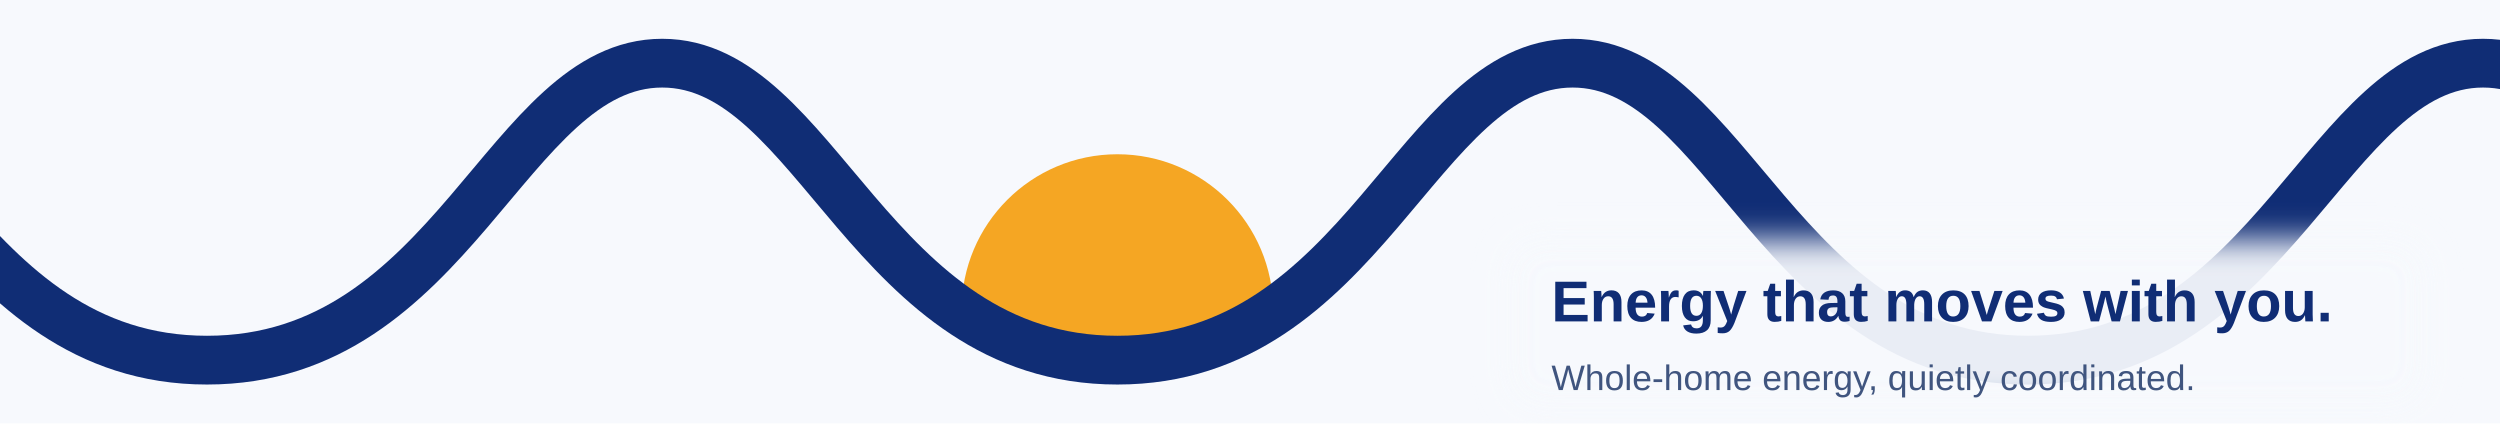
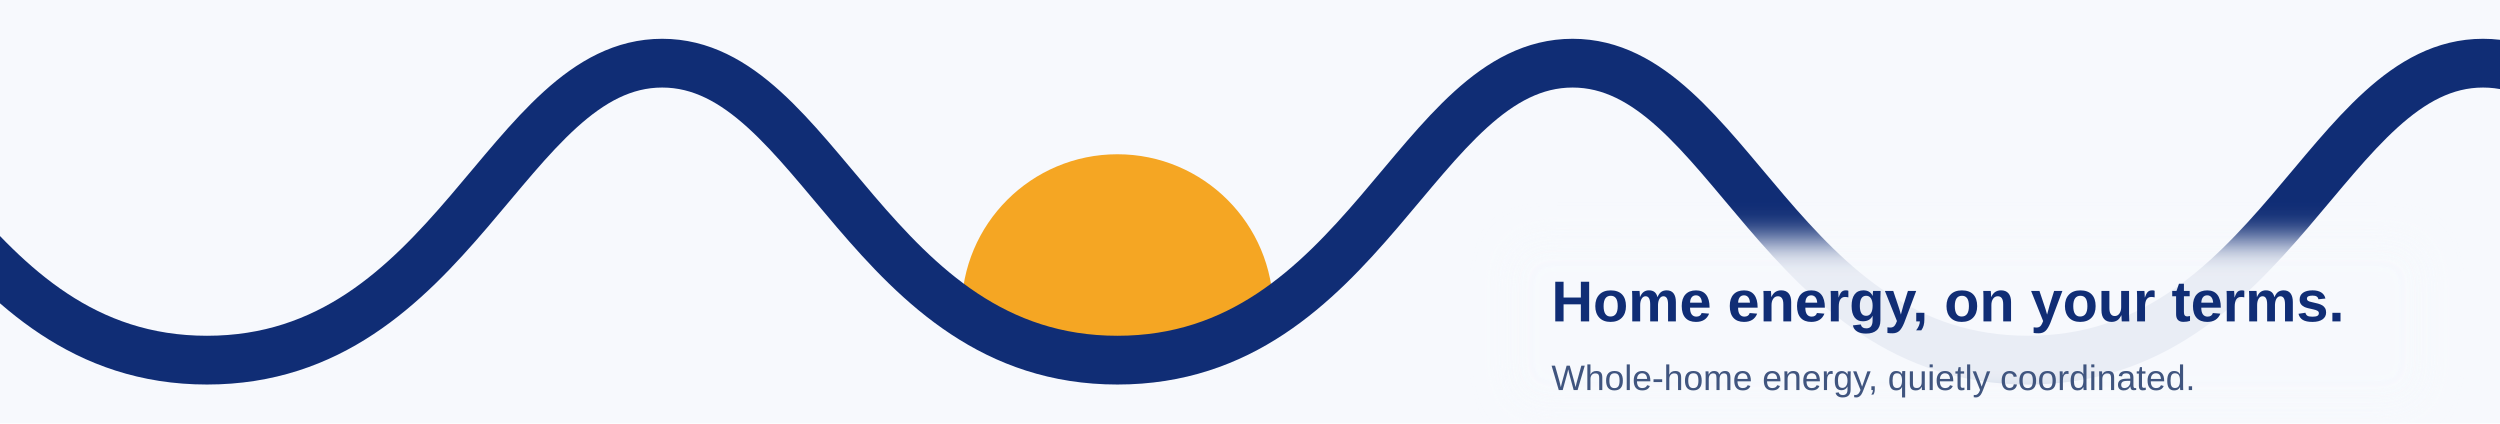
<svg xmlns="http://www.w3.org/2000/svg" width="1128" height="191" viewBox="0 0 1128 191">
  <defs>
    <filter id="soft-panel" x="-10%" y="-25%" width="120%" height="150%">
      <feGaussianBlur stdDeviation="7" />
    </filter>
    <clipPath id="sun-above-wave">
      <path d="M-112 28.5 C-41.985 28.5 -17.76 162.5 93.39 162.5 S228.765 28.5 298.78 28.5 C368.795 28.5 393.02 162.5 504.17 162.5 S639.545 28.5 709.56 28.5 C779.575 28.5 803.8 162.5 914.95 162.5 S1050.325 28.5 1120.34 28.5 C1190.355 28.5 1214.58 162.5 1325.73 162.5 L1325.73 0 L-112 0 Z" />
    </clipPath>
  </defs>
  <rect width="1128" height="191" fill="#F7F9FD" />
  <g clip-path="url(#sun-above-wave)">
    <circle cx="504.17" cy="139.9" r="70.3" fill="#F5A623" />
  </g>
  <path d="M-112 28.5 C-41.985 28.5 -17.76 162.5 93.39 162.5 S228.765 28.5 298.78 28.5 C368.795 28.5 393.02 162.5 504.17 162.5 S639.545 28.5 709.56 28.5 C779.575 28.5 803.8 162.5 914.95 162.5 S1050.325 28.5 1120.34 28.5 C1190.355 28.5 1214.58 162.5 1325.73 162.5" fill="none" stroke="#102D75" stroke-linecap="round" stroke-width="22" />
  <rect x="680" y="108" width="415" height="76" rx="15" fill="#F7F9FD" opacity="0.94" filter="url(#soft-panel)" />
-   <text x="700" y="145" fill="#102D75" font-family="-apple-system, BlinkMacSystemFont, 'Segoe UI', Arial, sans-serif" font-size="26" font-weight="700">Energy that moves with you.</text>
+   <text x="700" y="145" fill="#102D75" font-family="-apple-system, BlinkMacSystemFont, 'Segoe UI', Arial, sans-serif" font-size="26" font-weight="700">Home energy, on your terms.</text>
  <text x="700" y="176" fill="#40557F" font-family="-apple-system, BlinkMacSystemFont, 'Segoe UI', Arial, sans-serif" font-size="16" font-weight="500">Whole-home energy, quietly coordinated.</text>
</svg>
